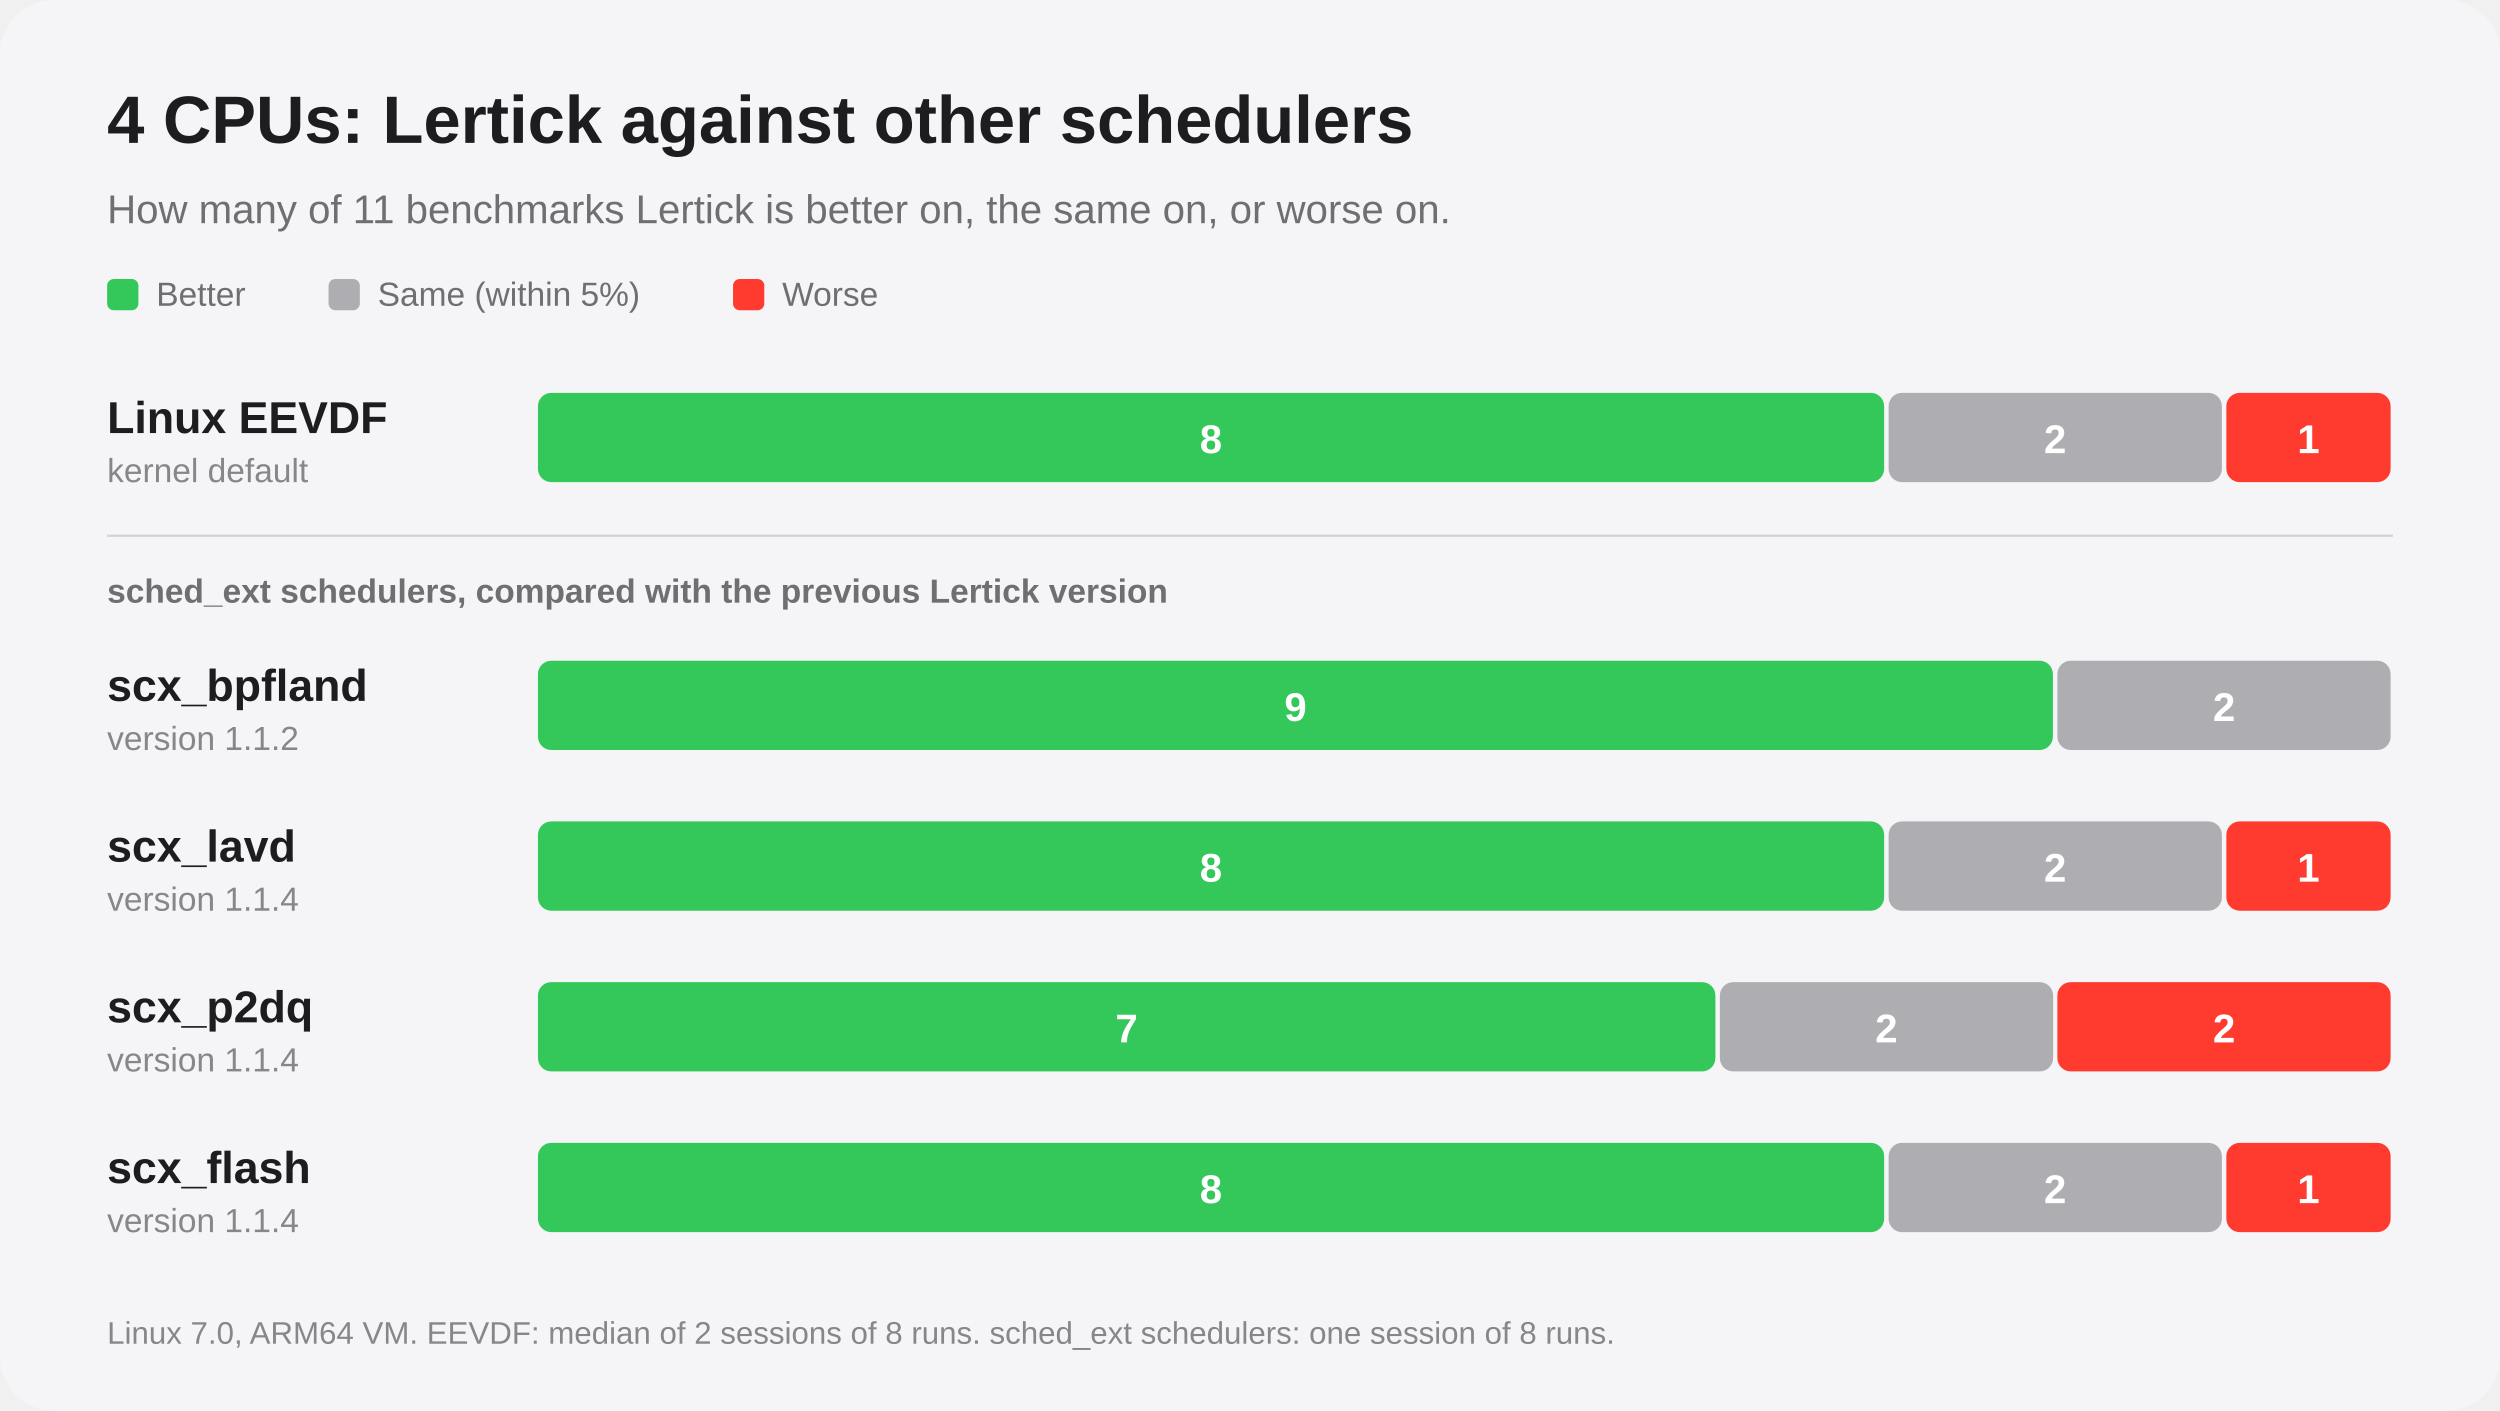
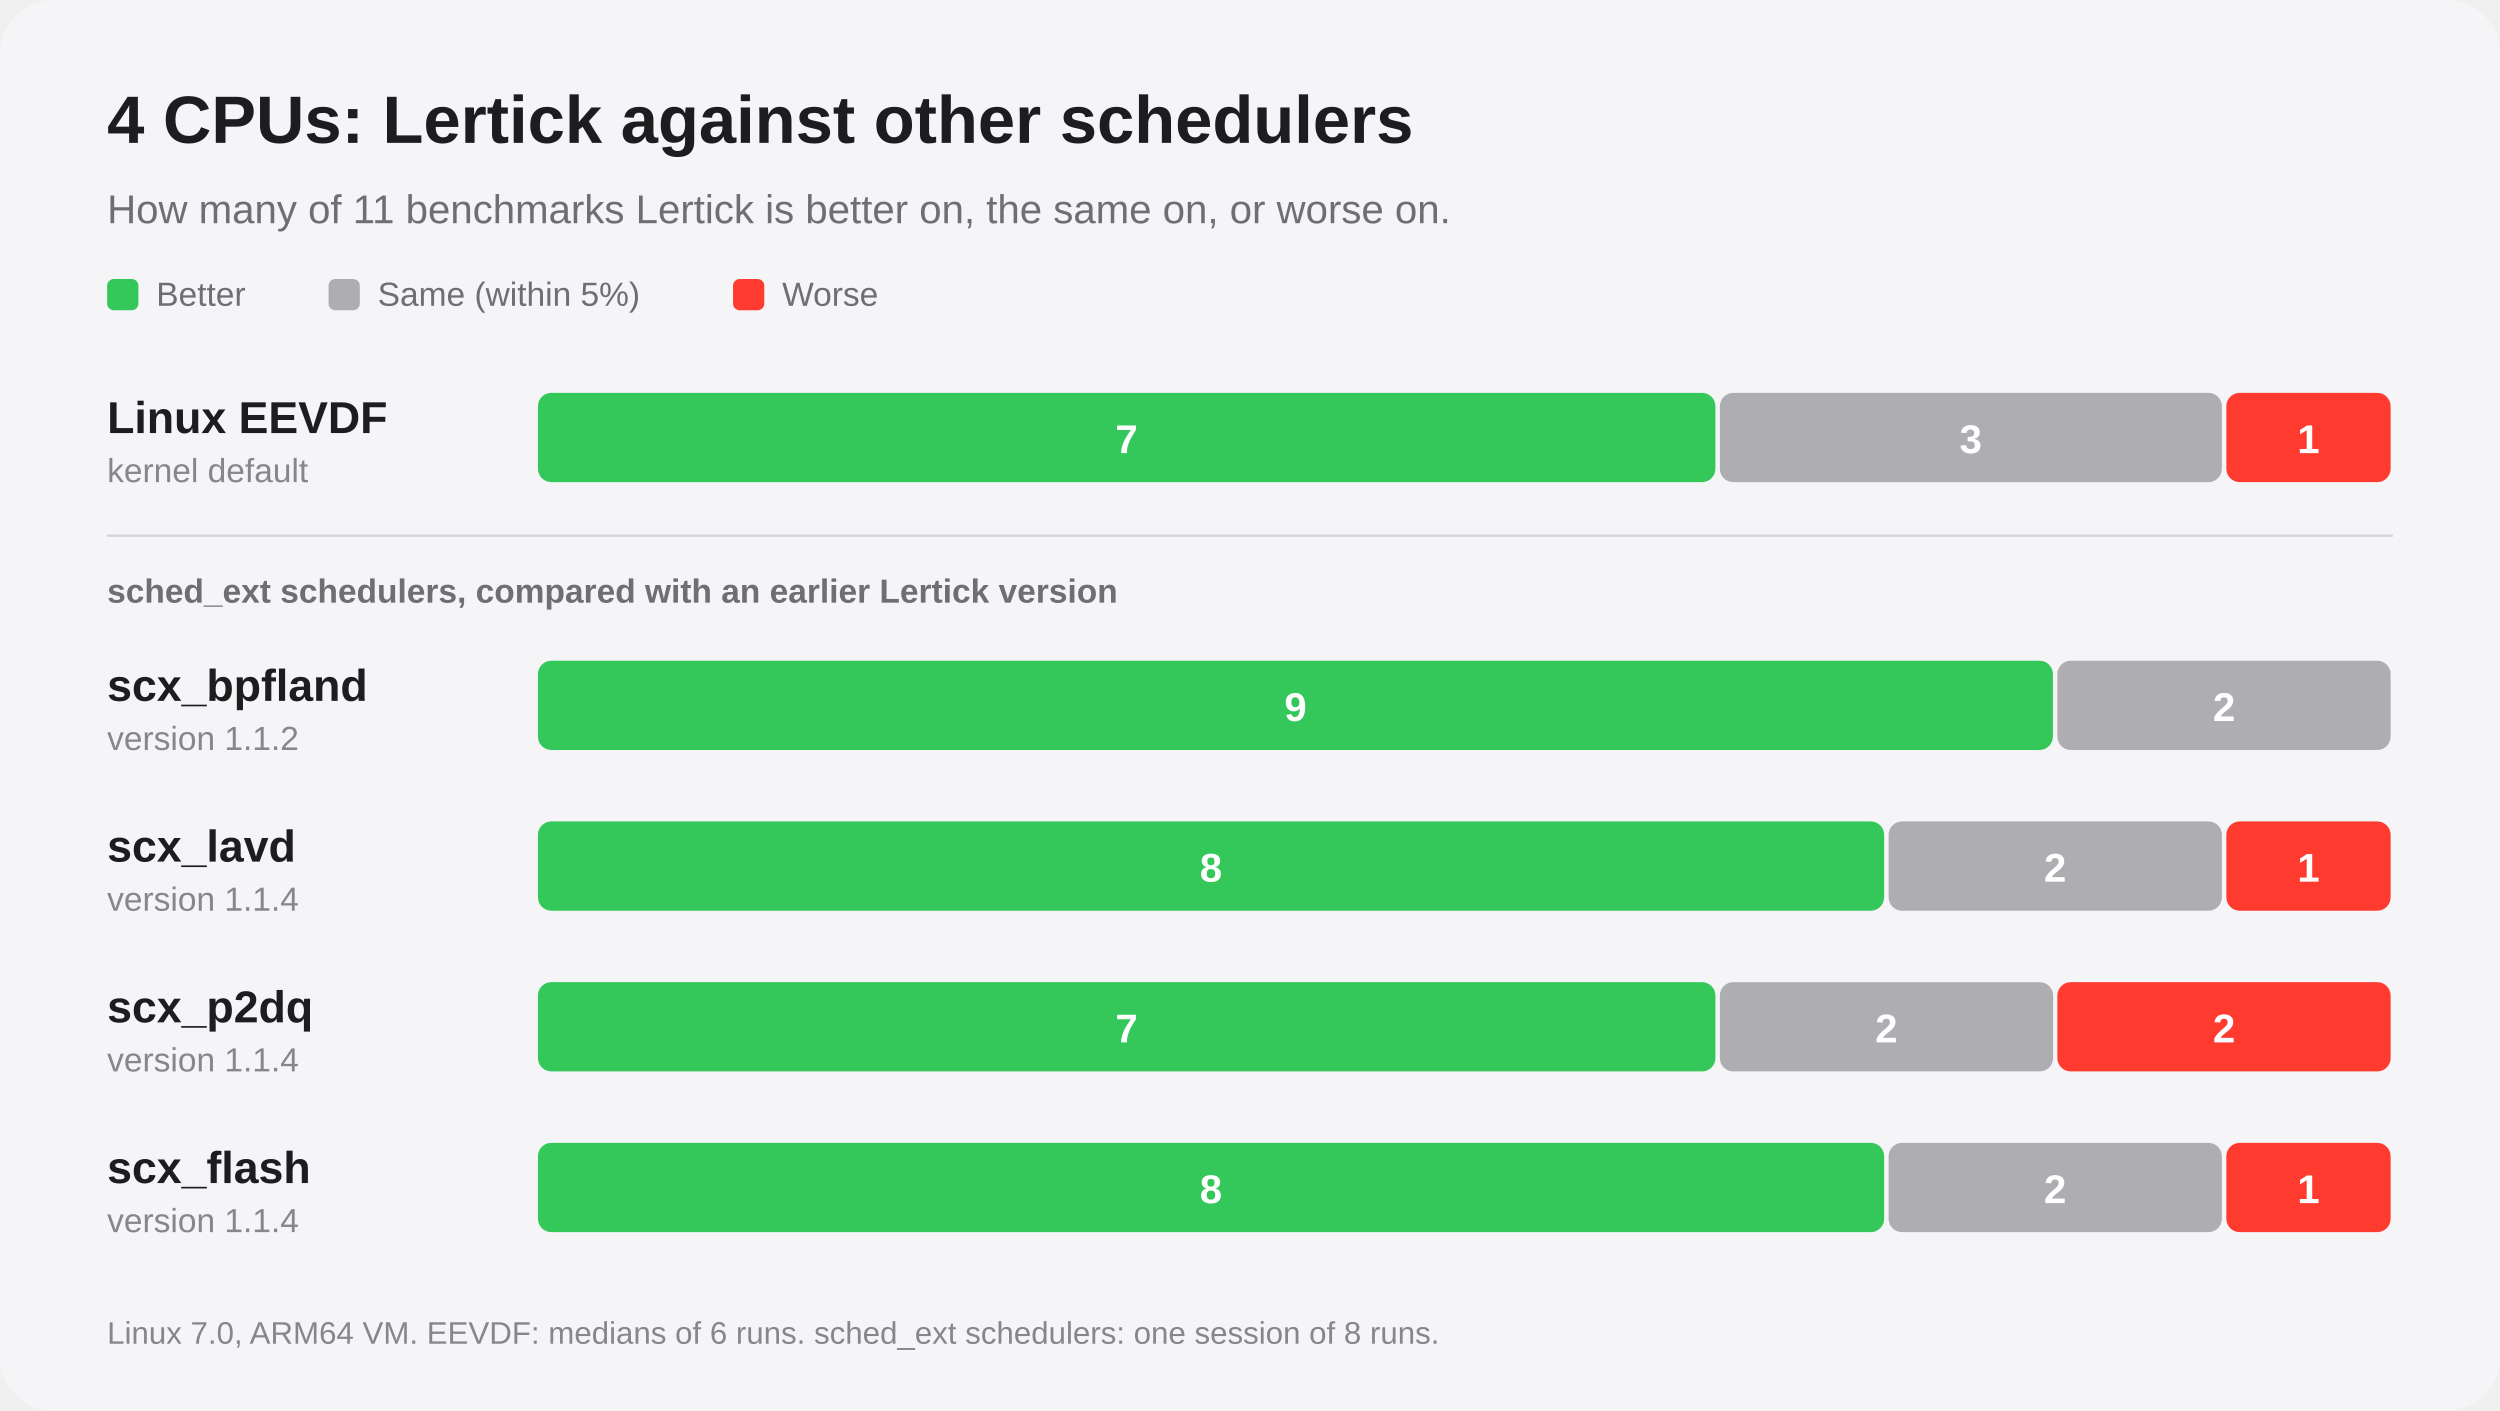
<svg xmlns="http://www.w3.org/2000/svg" width="1120" height="632" viewBox="0 0 1120 632" role="img" aria-labelledby="t d">
  <rect width="1120" height="632" rx="24" fill="#f5f5f7" />
  <text x="48.0" y="64.0" text-anchor="start" font-family="-apple-system,BlinkMacSystemFont,SF Pro Display,Segoe UI,Arial,sans-serif" font-size="30" font-weight="700" fill="#1d1d1f">4 CPUs: Lertick against other schedulers</text>
  <text x="48.0" y="100.0" text-anchor="start" font-family="-apple-system,BlinkMacSystemFont,SF Pro Display,Segoe UI,Arial,sans-serif" font-size="18" font-weight="400" fill="#6e6e73">How many of 11 benchmarks Lertick is better on, the same on, or worse on.</text>
  <rect x="48" y="125" width="14" height="14" rx="3" fill="#34c759" />
  <text x="70.0" y="137.0" text-anchor="start" font-family="-apple-system,BlinkMacSystemFont,SF Pro Display,Segoe UI,Arial,sans-serif" font-size="15" font-weight="400" fill="#6e6e73">Better</text>
  <rect x="147.2" y="125" width="14" height="14" rx="3" fill="#aeaeb2" />
  <text x="169.2" y="137.0" text-anchor="start" font-family="-apple-system,BlinkMacSystemFont,SF Pro Display,Segoe UI,Arial,sans-serif" font-size="15" font-weight="400" fill="#6e6e73">Same (within 5%)</text>
  <rect x="328.4" y="125" width="14" height="14" rx="3" fill="#ff3b30" />
  <text x="350.4" y="137.0" text-anchor="start" font-family="-apple-system,BlinkMacSystemFont,SF Pro Display,Segoe UI,Arial,sans-serif" font-size="15" font-weight="400" fill="#6e6e73">Worse</text>
  <text x="48.0" y="194.0" text-anchor="start" font-family="-apple-system,BlinkMacSystemFont,SF Pro Display,Segoe UI,Arial,sans-serif" font-size="20" font-weight="600" fill="#1d1d1f">Linux EEVDF</text>
  <text x="48.0" y="216.0" text-anchor="start" font-family="-apple-system,BlinkMacSystemFont,SF Pro Display,Segoe UI,Arial,sans-serif" font-size="15" font-weight="400" fill="#86868b">kernel default</text>
-   <rect x="241.0" y="176" width="603.1" height="40" rx="6" fill="#34c759" />
-   <text x="542.5" y="203.0" text-anchor="middle" font-family="-apple-system,BlinkMacSystemFont,SF Pro Display,Segoe UI,Arial,sans-serif" font-size="18" font-weight="700" fill="#ffffff">8</text>
-   <rect x="846.1" y="176" width="149.3" height="40" rx="6" fill="#aeaeb2" />
-   <text x="920.7" y="203.0" text-anchor="middle" font-family="-apple-system,BlinkMacSystemFont,SF Pro Display,Segoe UI,Arial,sans-serif" font-size="18" font-weight="700" fill="#ffffff">2</text>
+   <rect x="241.0" y="176" width="527.5" height="40" rx="6" fill="#34c759" />
+   <text x="504.7" y="203.0" text-anchor="middle" font-family="-apple-system,BlinkMacSystemFont,SF Pro Display,Segoe UI,Arial,sans-serif" font-size="18" font-weight="700" fill="#ffffff">7</text>
+   <rect x="770.5" y="176" width="224.9" height="40" rx="6" fill="#aeaeb2" />
+   <text x="882.9" y="203.0" text-anchor="middle" font-family="-apple-system,BlinkMacSystemFont,SF Pro Display,Segoe UI,Arial,sans-serif" font-size="18" font-weight="700" fill="#ffffff">3</text>
  <rect x="997.4" y="176" width="73.6" height="40" rx="6" fill="#ff3b30" />
  <text x="1034.2" y="203.0" text-anchor="middle" font-family="-apple-system,BlinkMacSystemFont,SF Pro Display,Segoe UI,Arial,sans-serif" font-size="18" font-weight="700" fill="#ffffff">1</text>
  <line x1="48" y1="240" x2="1072" y2="240" stroke="#d2d2d7" stroke-width="1" />
-   <text x="48.0" y="270.0" text-anchor="start" font-family="-apple-system,BlinkMacSystemFont,SF Pro Display,Segoe UI,Arial,sans-serif" font-size="15" font-weight="600" fill="#6e6e73">sched_ext schedulers, compared with the previous Lertick version</text>
+   <text x="48.0" y="270.0" text-anchor="start" font-family="-apple-system,BlinkMacSystemFont,SF Pro Display,Segoe UI,Arial,sans-serif" font-size="15" font-weight="600" fill="#6e6e73">sched_ext schedulers, compared with an earlier Lertick version</text>
  <text x="48.0" y="314.0" text-anchor="start" font-family="-apple-system,BlinkMacSystemFont,SF Pro Display,Segoe UI,Arial,sans-serif" font-size="20" font-weight="600" fill="#1d1d1f">scx_bpfland</text>
  <text x="48.0" y="336.0" text-anchor="start" font-family="-apple-system,BlinkMacSystemFont,SF Pro Display,Segoe UI,Arial,sans-serif" font-size="15" font-weight="400" fill="#86868b">version 1.1.2</text>
  <rect x="241.0" y="296" width="678.7" height="40" rx="6" fill="#34c759" />
  <text x="580.4" y="323.0" text-anchor="middle" font-family="-apple-system,BlinkMacSystemFont,SF Pro Display,Segoe UI,Arial,sans-serif" font-size="18" font-weight="700" fill="#ffffff">9</text>
  <rect x="921.7" y="296" width="149.3" height="40" rx="6" fill="#aeaeb2" />
  <text x="996.4" y="323.0" text-anchor="middle" font-family="-apple-system,BlinkMacSystemFont,SF Pro Display,Segoe UI,Arial,sans-serif" font-size="18" font-weight="700" fill="#ffffff">2</text>
  <text x="48.0" y="386.0" text-anchor="start" font-family="-apple-system,BlinkMacSystemFont,SF Pro Display,Segoe UI,Arial,sans-serif" font-size="20" font-weight="600" fill="#1d1d1f">scx_lavd</text>
  <text x="48.0" y="408.0" text-anchor="start" font-family="-apple-system,BlinkMacSystemFont,SF Pro Display,Segoe UI,Arial,sans-serif" font-size="15" font-weight="400" fill="#86868b">version 1.1.4</text>
  <rect x="241.0" y="368" width="603.1" height="40" rx="6" fill="#34c759" />
  <text x="542.5" y="395.0" text-anchor="middle" font-family="-apple-system,BlinkMacSystemFont,SF Pro Display,Segoe UI,Arial,sans-serif" font-size="18" font-weight="700" fill="#ffffff">8</text>
  <rect x="846.1" y="368" width="149.3" height="40" rx="6" fill="#aeaeb2" />
  <text x="920.7" y="395.0" text-anchor="middle" font-family="-apple-system,BlinkMacSystemFont,SF Pro Display,Segoe UI,Arial,sans-serif" font-size="18" font-weight="700" fill="#ffffff">2</text>
  <rect x="997.4" y="368" width="73.6" height="40" rx="6" fill="#ff3b30" />
  <text x="1034.2" y="395.0" text-anchor="middle" font-family="-apple-system,BlinkMacSystemFont,SF Pro Display,Segoe UI,Arial,sans-serif" font-size="18" font-weight="700" fill="#ffffff">1</text>
  <text x="48.0" y="458.0" text-anchor="start" font-family="-apple-system,BlinkMacSystemFont,SF Pro Display,Segoe UI,Arial,sans-serif" font-size="20" font-weight="600" fill="#1d1d1f">scx_p2dq</text>
  <text x="48.0" y="480.0" text-anchor="start" font-family="-apple-system,BlinkMacSystemFont,SF Pro Display,Segoe UI,Arial,sans-serif" font-size="15" font-weight="400" fill="#86868b">version 1.1.4</text>
  <rect x="241.0" y="440" width="527.5" height="40" rx="6" fill="#34c759" />
  <text x="504.7" y="467.0" text-anchor="middle" font-family="-apple-system,BlinkMacSystemFont,SF Pro Display,Segoe UI,Arial,sans-serif" font-size="18" font-weight="700" fill="#ffffff">7</text>
  <rect x="770.5" y="440" width="149.3" height="40" rx="6" fill="#aeaeb2" />
  <text x="845.1" y="467.0" text-anchor="middle" font-family="-apple-system,BlinkMacSystemFont,SF Pro Display,Segoe UI,Arial,sans-serif" font-size="18" font-weight="700" fill="#ffffff">2</text>
  <rect x="921.7" y="440" width="149.3" height="40" rx="6" fill="#ff3b30" />
  <text x="996.4" y="467.0" text-anchor="middle" font-family="-apple-system,BlinkMacSystemFont,SF Pro Display,Segoe UI,Arial,sans-serif" font-size="18" font-weight="700" fill="#ffffff">2</text>
  <text x="48.0" y="530.0" text-anchor="start" font-family="-apple-system,BlinkMacSystemFont,SF Pro Display,Segoe UI,Arial,sans-serif" font-size="20" font-weight="600" fill="#1d1d1f">scx_flash</text>
  <text x="48.0" y="552.0" text-anchor="start" font-family="-apple-system,BlinkMacSystemFont,SF Pro Display,Segoe UI,Arial,sans-serif" font-size="15" font-weight="400" fill="#86868b">version 1.1.4</text>
  <rect x="241.0" y="512" width="603.1" height="40" rx="6" fill="#34c759" />
  <text x="542.5" y="539.0" text-anchor="middle" font-family="-apple-system,BlinkMacSystemFont,SF Pro Display,Segoe UI,Arial,sans-serif" font-size="18" font-weight="700" fill="#ffffff">8</text>
  <rect x="846.1" y="512" width="149.3" height="40" rx="6" fill="#aeaeb2" />
  <text x="920.7" y="539.0" text-anchor="middle" font-family="-apple-system,BlinkMacSystemFont,SF Pro Display,Segoe UI,Arial,sans-serif" font-size="18" font-weight="700" fill="#ffffff">2</text>
  <rect x="997.4" y="512" width="73.6" height="40" rx="6" fill="#ff3b30" />
  <text x="1034.2" y="539.0" text-anchor="middle" font-family="-apple-system,BlinkMacSystemFont,SF Pro Display,Segoe UI,Arial,sans-serif" font-size="18" font-weight="700" fill="#ffffff">1</text>
-   <text x="48.0" y="602.0" text-anchor="start" font-family="-apple-system,BlinkMacSystemFont,SF Pro Display,Segoe UI,Arial,sans-serif" font-size="14" font-weight="400" fill="#86868b">Linux 7.0, ARM64 VM. EEVDF: median of 2 sessions of 8 runs. sched_ext schedulers: one session of 8 runs.</text>
+   <text x="48.0" y="602.0" text-anchor="start" font-family="-apple-system,BlinkMacSystemFont,SF Pro Display,Segoe UI,Arial,sans-serif" font-size="14" font-weight="400" fill="#86868b">Linux 7.0, ARM64 VM. EEVDF: medians of 6 runs. sched_ext schedulers: one session of 8 runs.</text>
</svg>
